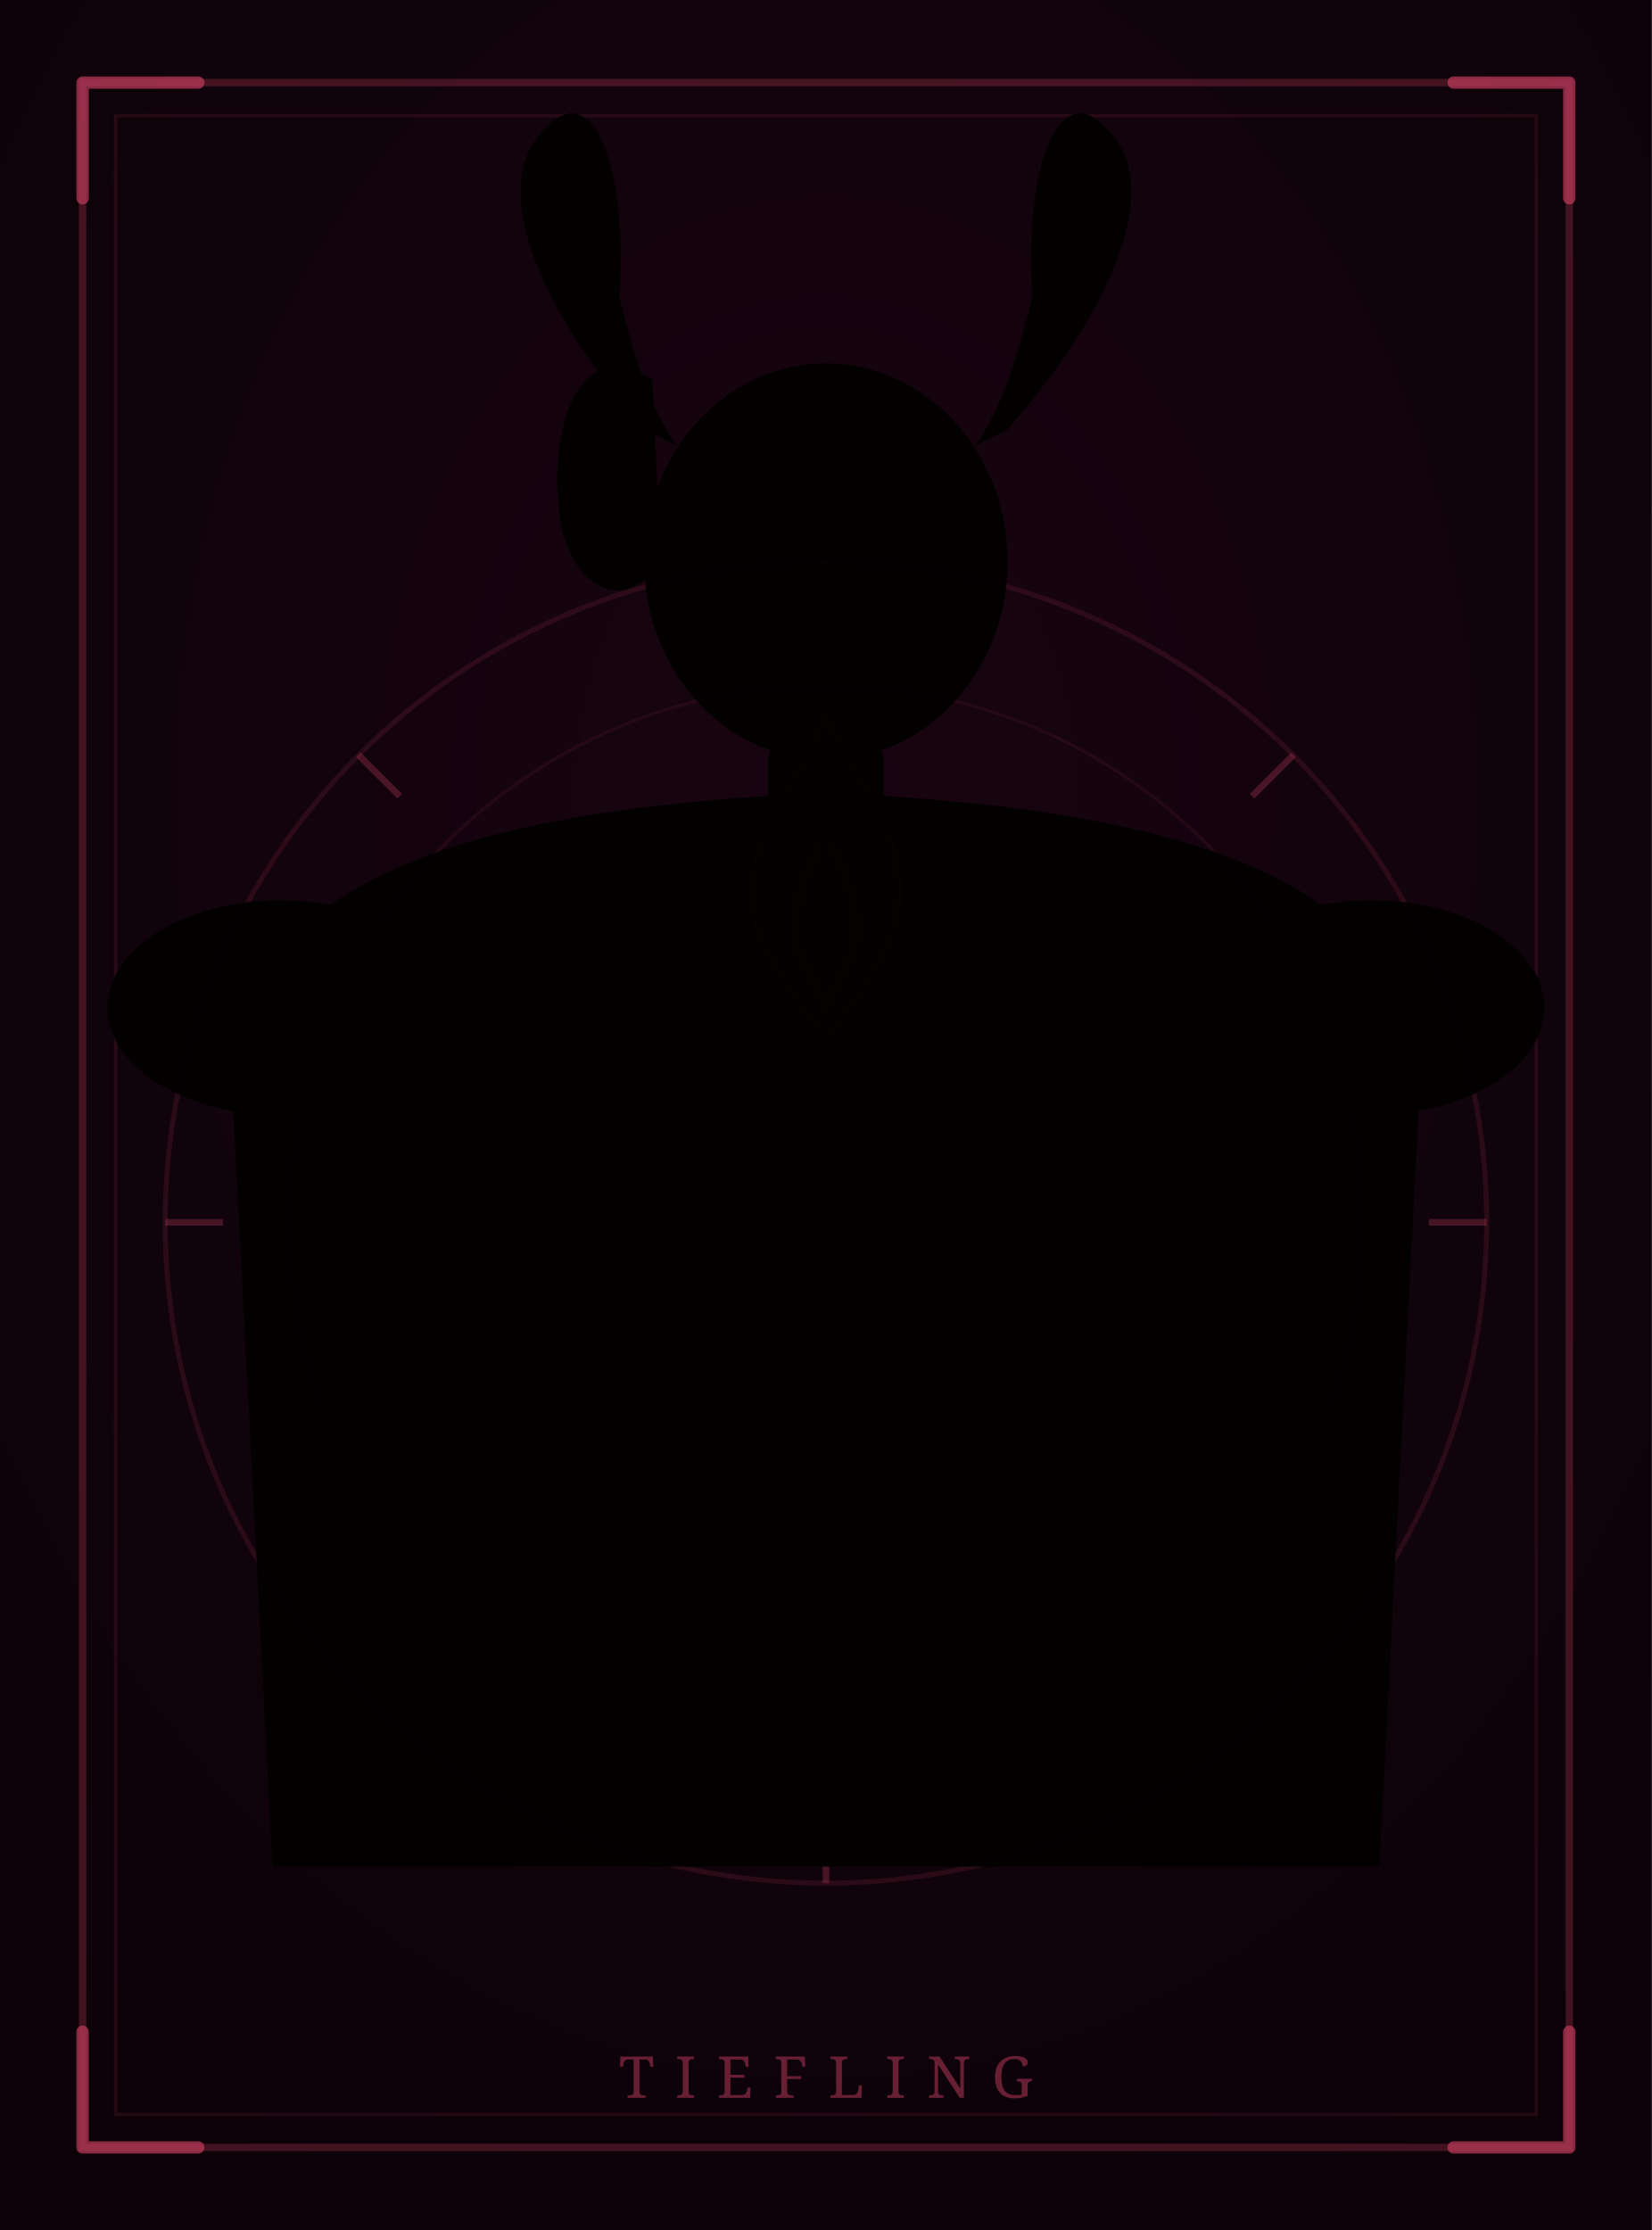
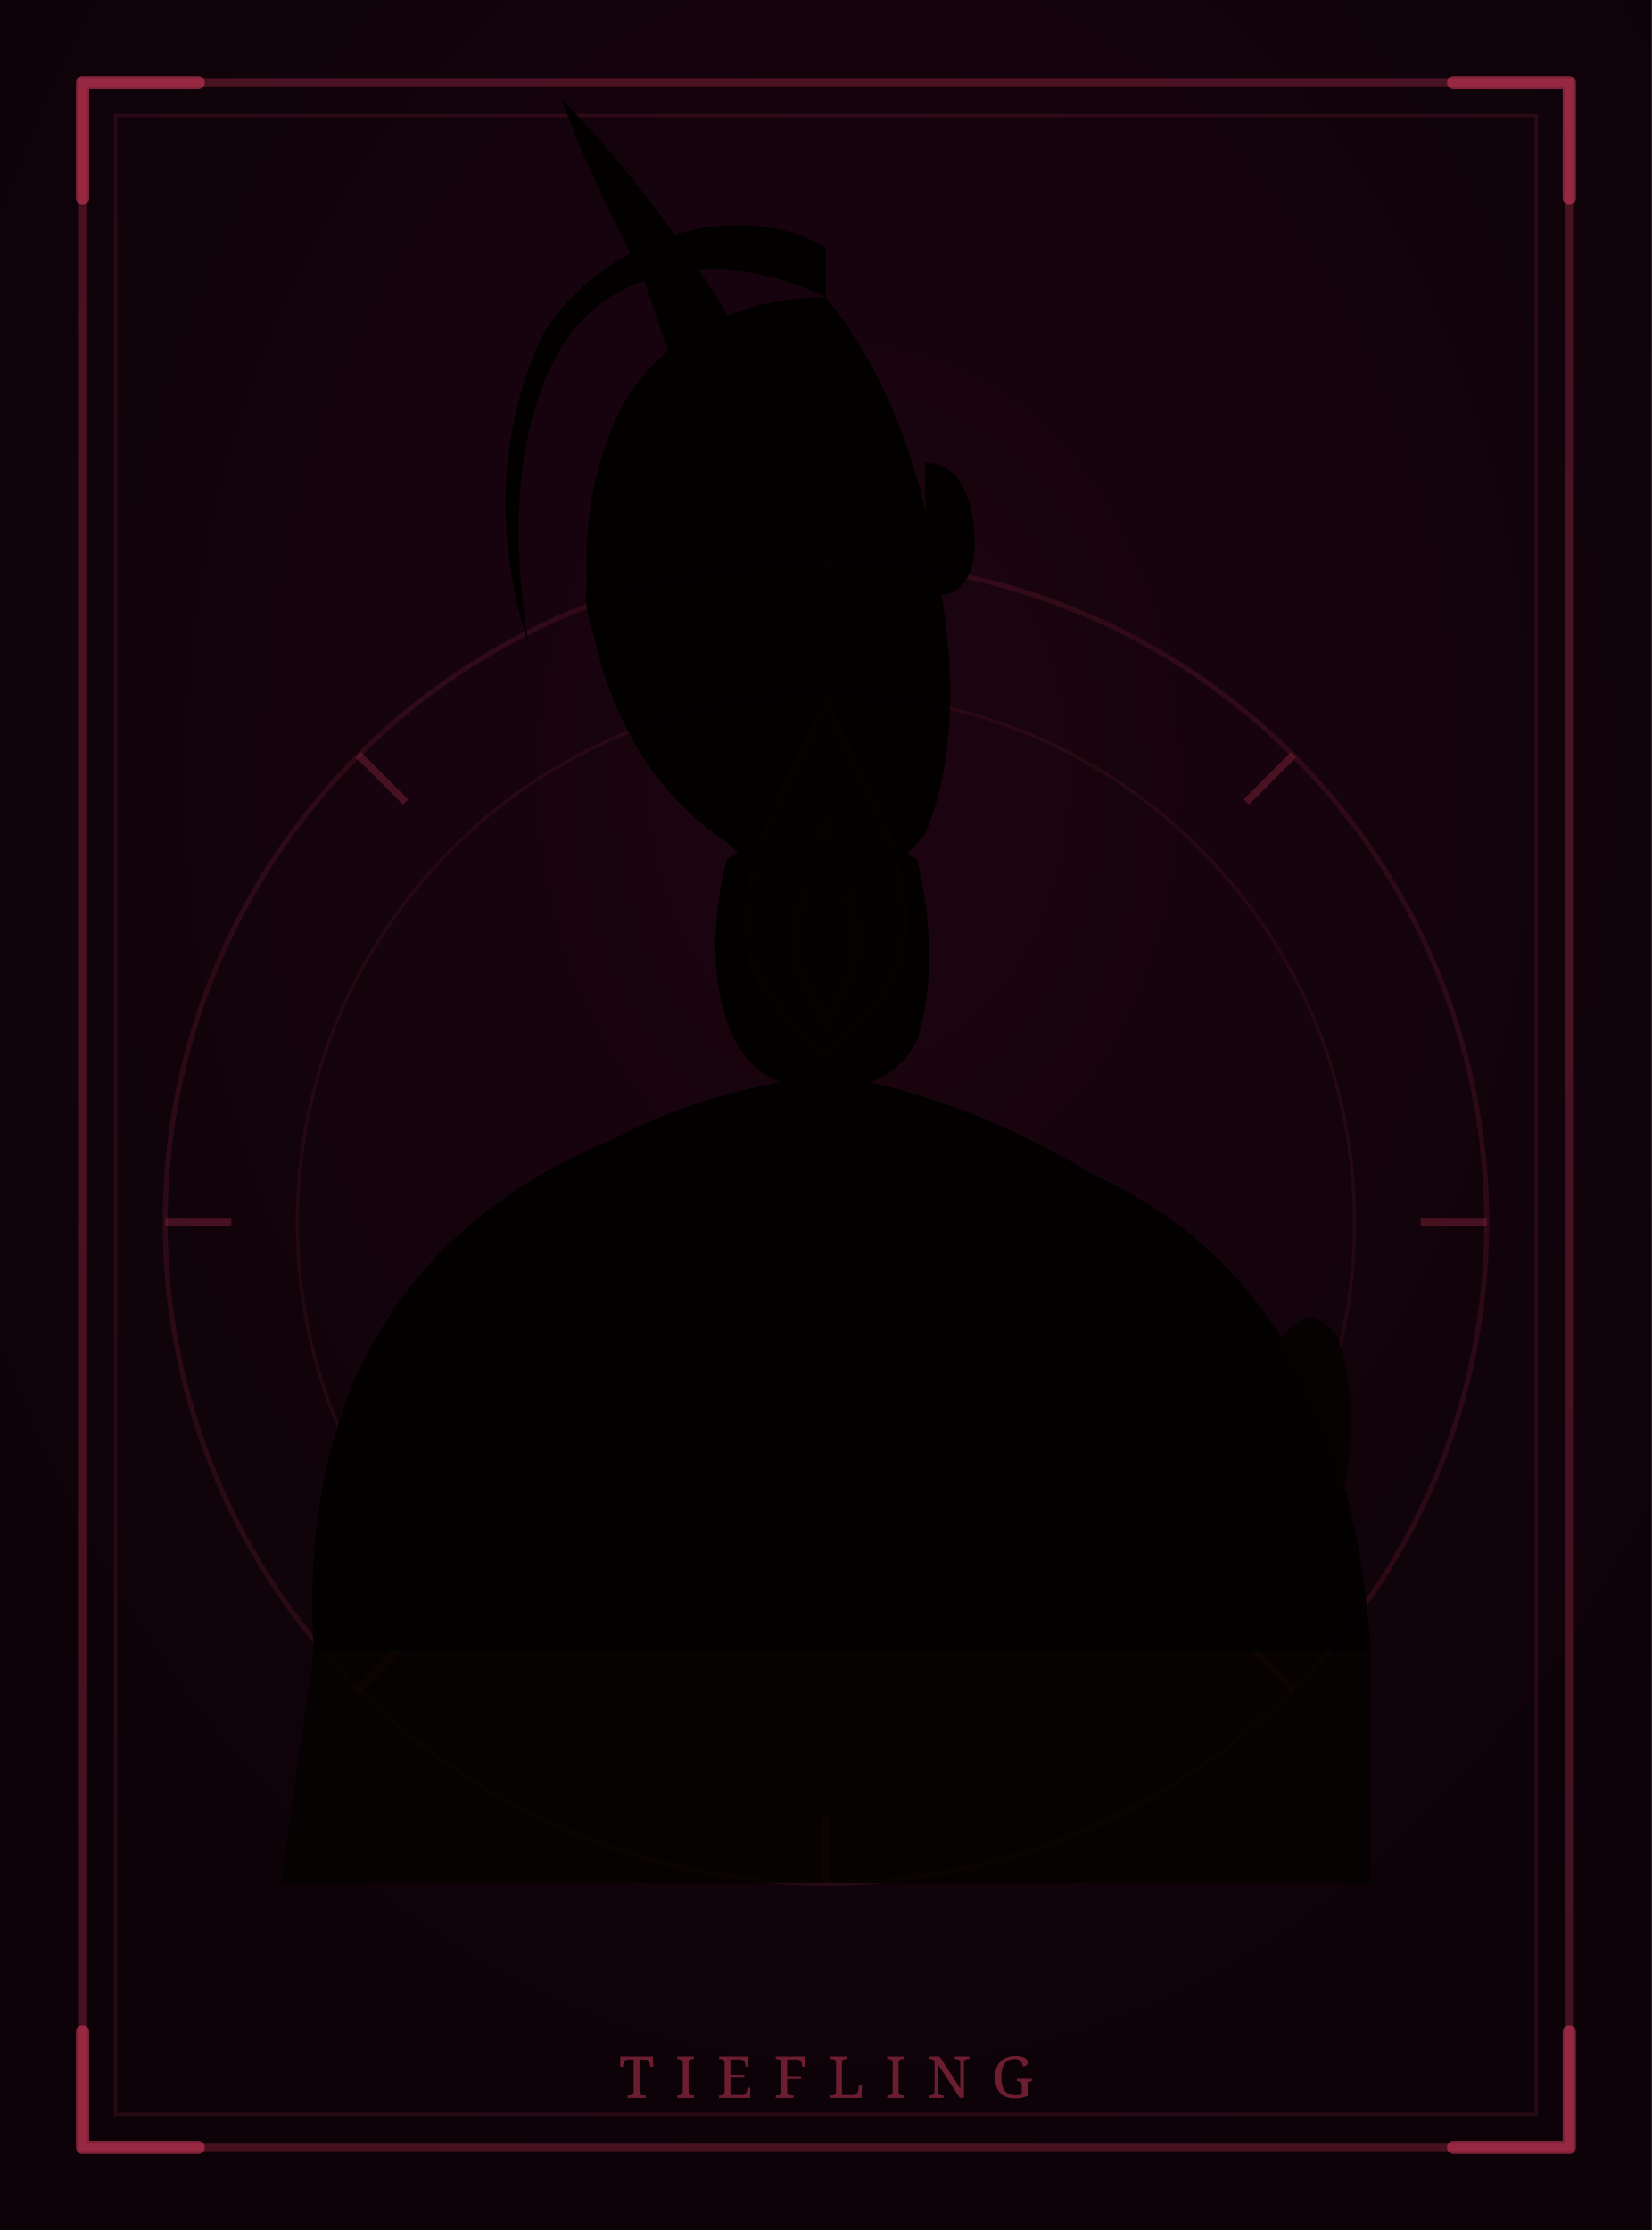
<svg xmlns="http://www.w3.org/2000/svg" viewBox="0 0 200 270">
  <defs>
-     <radialGradient id="bg" cx="50%" cy="36%" r="72%">
-       <stop offset="0%" stop-color="#180410" />
+     <radialGradient id="bg" cx="52%" cy="35%" r="68%">
+       <stop offset="0%" stop-color="#1c0410" />
      <stop offset="100%" stop-color="#0c0208" />
    </radialGradient>
  </defs>
  <rect width="200" height="270" fill="url(#bg)" />
-   <rect x="10" y="10" width="180" height="250" fill="none" stroke="#c84060" stroke-width="0.9" stroke-opacity="0.28" />
-   <rect x="14" y="14" width="172" height="242" fill="none" stroke="#c84060" stroke-width="0.4" stroke-opacity="0.12" />
-   <path d="M10 10 L10 24 M10 10 L24 10" stroke="#c84060" stroke-width="1.5" stroke-opacity="0.65" fill="none" stroke-linecap="round" />
-   <path d="M190 10 L190 24 M190 10 L176 10" stroke="#c84060" stroke-width="1.5" stroke-opacity="0.65" fill="none" stroke-linecap="round" />
-   <path d="M10 260 L10 246 M10 260 L24 260" stroke="#c84060" stroke-width="1.5" stroke-opacity="0.65" fill="none" stroke-linecap="round" />
-   <path d="M190 260 L190 246 M190 260 L176 260" stroke="#c84060" stroke-width="1.5" stroke-opacity="0.65" fill="none" stroke-linecap="round" />
-   <circle cx="100" cy="148" r="80" fill="none" stroke="#c84060" stroke-width="0.6" stroke-opacity="0.14" />
-   <circle cx="100" cy="148" r="65" fill="none" stroke="#c84060" stroke-width="0.4" stroke-opacity="0.09" />
-   <line x1="100.0" y1="68.0" x2="100.0" y2="75.0" stroke="#c84060" stroke-width="0.8" stroke-opacity="0.30" />
-   <line x1="156.6" y1="91.4" x2="151.6" y2="96.4" stroke="#c84060" stroke-width="0.8" stroke-opacity="0.30" />
-   <line x1="180.0" y1="148.0" x2="173.0" y2="148.0" stroke="#c84060" stroke-width="0.8" stroke-opacity="0.30" />
-   <line x1="156.6" y1="204.6" x2="151.6" y2="199.6" stroke="#c84060" stroke-width="0.8" stroke-opacity="0.30" />
-   <line x1="100.0" y1="228.0" x2="100.0" y2="221.0" stroke="#c84060" stroke-width="0.8" stroke-opacity="0.30" />
-   <line x1="43.4" y1="204.6" x2="48.4" y2="199.6" stroke="#c84060" stroke-width="0.8" stroke-opacity="0.30" />
-   <line x1="20.0" y1="148.0" x2="27.0" y2="148.0" stroke="#c84060" stroke-width="0.8" stroke-opacity="0.30" />
-   <line x1="43.4" y1="91.4" x2="48.4" y2="96.4" stroke="#c84060" stroke-width="0.8" stroke-opacity="0.30" />
-   <path d="M100 86 C96 96 88 102 92 114 C96 122 100 126 100 126 C100 126 104 122 108 114 C112 102 104 96 100 86Z M100 100 C98 106 95 110 97 116 C99 120 100 122 100 122 C100 122 101 120 103 116 C105 110 102 106 100 100Z" fill="#c84060" fill-opacity="0.2" stroke="#c84060" stroke-width="0.5" stroke-opacity="0.24" />
-   <ellipse cx="100" cy="68" rx="22" ry="24" fill="rgba(3,2,1,0.97)" />
-   <path d="M78 52 C64 36 58 20 68 14 C72 12 76 20 75 36 C77 44 79 50 82 54" fill="rgba(3,2,1,0.97)" />
-   <path d="M122 52 C136 36 142 20 132 14 C128 12 124 20 125 36 C123 44 121 50 118 54" fill="rgba(3,2,1,0.97)" />
-   <path d="M79 46 C70 40 66 52 68 64 C70 72 76 74 80 68" fill="rgba(3,2,1,0.97)" />
-   <rect x="93" y="90" width="14" height="12" rx="2" fill="rgba(3,2,1,0.97)" />
-   <path d="M28 130 C30 108 53 98 100 96 C147 98 170 108 172 130 L167 226 L33 226 Z" fill="rgba(3,2,1,0.97)" />
-   <ellipse cx="34" cy="122" rx="21" ry="13" fill="rgba(3,2,1,0.97)" />
-   <ellipse cx="166" cy="122" rx="21" ry="13" fill="rgba(3,2,1,0.97)" />
-   <rect x="72" y="176" width="56" height="5" rx="2" fill="rgba(5,3,1,0.90)" />
-   <text x="100" y="254" text-anchor="middle" font-family="Georgia, serif" font-size="7" letter-spacing="2.5" fill="#c84060" fill-opacity="0.48">TIEFLING</text>
+   <rect x="10" y="10" width="180" height="250" fill="none" stroke="#cc3858" stroke-width="0.9" stroke-opacity="0.30" />
+   <rect x="14" y="14" width="172" height="242" fill="none" stroke="#cc3858" stroke-width="0.4" stroke-opacity="0.14" />
+   <path d="M10 10 L10 24 M10 10 L24 10" stroke="#cc3858" stroke-width="1.6" stroke-opacity="0.60" fill="none" stroke-linecap="round" />
+   <path d="M190 10 L190 24 M190 10 L176 10" stroke="#cc3858" stroke-width="1.6" stroke-opacity="0.60" fill="none" stroke-linecap="round" />
+   <path d="M10 260 L10 246 M10 260 L24 260" stroke="#cc3858" stroke-width="1.6" stroke-opacity="0.60" fill="none" stroke-linecap="round" />
+   <path d="M190 260 L190 246 M190 260 L176 260" stroke="#cc3858" stroke-width="1.6" stroke-opacity="0.60" fill="none" stroke-linecap="round" />
+   <circle cx="100" cy="148" r="80" fill="none" stroke="#cc3858" stroke-width="0.6" stroke-opacity="0.14" />
+   <circle cx="100" cy="148" r="64" fill="none" stroke="#cc3858" stroke-width="0.4" stroke-opacity="0.09" />
+   <line x1="100.0" y1="68.0" x2="100.0" y2="76.0" stroke="#cc3858" stroke-width="0.9" stroke-opacity="0.28" />
+   <line x1="156.6" y1="91.4" x2="150.9" y2="97.1" stroke="#cc3858" stroke-width="0.9" stroke-opacity="0.28" />
+   <line x1="180.0" y1="148.0" x2="172.0" y2="148.0" stroke="#cc3858" stroke-width="0.9" stroke-opacity="0.28" />
+   <line x1="156.6" y1="204.6" x2="150.9" y2="198.9" stroke="#cc3858" stroke-width="0.9" stroke-opacity="0.28" />
+   <line x1="100.0" y1="228.0" x2="100.0" y2="220.0" stroke="#cc3858" stroke-width="0.9" stroke-opacity="0.28" />
+   <line x1="43.4" y1="204.6" x2="49.1" y2="198.9" stroke="#cc3858" stroke-width="0.9" stroke-opacity="0.28" />
+   <line x1="20.0" y1="148.0" x2="28.0" y2="148.0" stroke="#cc3858" stroke-width="0.9" stroke-opacity="0.28" />
+   <line x1="43.4" y1="91.4" x2="49.1" y2="97.1" stroke="#cc3858" stroke-width="0.9" stroke-opacity="0.28" />
+   <path d="M100 84 C96 95 88 104 91 117 C94 124 100 128 100 128 C100 128 106 124 109 117 C112 104 104 95 100 84Z M100 100 C98 107 95 112 97 118 C99 122 100 124 100 124 C100 124 101 122 103 118 C105 112 102 107 100 100Z" fill="#cc3858" fill-opacity="0.22" stroke="#cc3858" stroke-width="0.5" stroke-opacity="0.264" />
+   <path d="M100 36 C88 30 74 32 68 42 C62 52 62 66 64 78 C60 66 60 52 66 40 C74 28 90 24 100 30 Z" fill="rgba(3,2,1,0.97)" />
+   <path d="M100 36 C88 36 78 42 74 52 C70 62 70 74 74 84 C77 92 82 98 88 102 C92 106 96 108 100 108 C104 108 108 106 112 101 C115 94 116 84 114 72 C112 58 108 46 100 36 Z" fill="rgba(3,2,1,0.97)" />
+   <path d="M74 62 C71 67 70 73 72 77 C74 79 76 77 76 73" fill="rgba(3,2,1,0.97)" />
+   <path d="M112 56 C116 56 118 60 118 66 C118 70 116 72 114 72 C112 70 112 60 112 56 Z" fill="rgba(3,2,1,0.97)" />
+   <path d="M88 38 C82 28 74 18 68 12 C70 18 74 26 78 34 C80 40 82 46 84 50 L88 38 Z" fill="rgba(3,2,1,0.97)" />
+   <path d="M88 104 C86 112 86 120 89 126 C91 130 95 132 100 132 C105 132 109 130 111 126 C113 120 113 112 111 104 C107 102 103 102 100 102 C96 102 91 102 88 104 Z" fill="rgba(3,2,1,0.97)" />
+   <path d="M38 200 C36 168 50 148 74 138 C82 134 88 132 100 130 C112 132 122 136 132 142 C154 152 164 172 166 200 Z" fill="rgba(3,2,1,0.97)" />
+   <path d="M38 200 L34 228 L166 228 L166 200 Z" fill="rgba(5,3,1,0.88)" />
+   <path d="M156 200 C162 186 166 174 162 162 C158 156 154 162 152 170 C156 178 158 190 156 200 Z" fill="rgba(5,3,1,0.88)" />
+   <text x="100" y="254" text-anchor="middle" font-family="Georgia,serif" font-size="7" letter-spacing="2.5" fill="#cc3858" fill-opacity="0.50">TIEFLING</text>
</svg>
